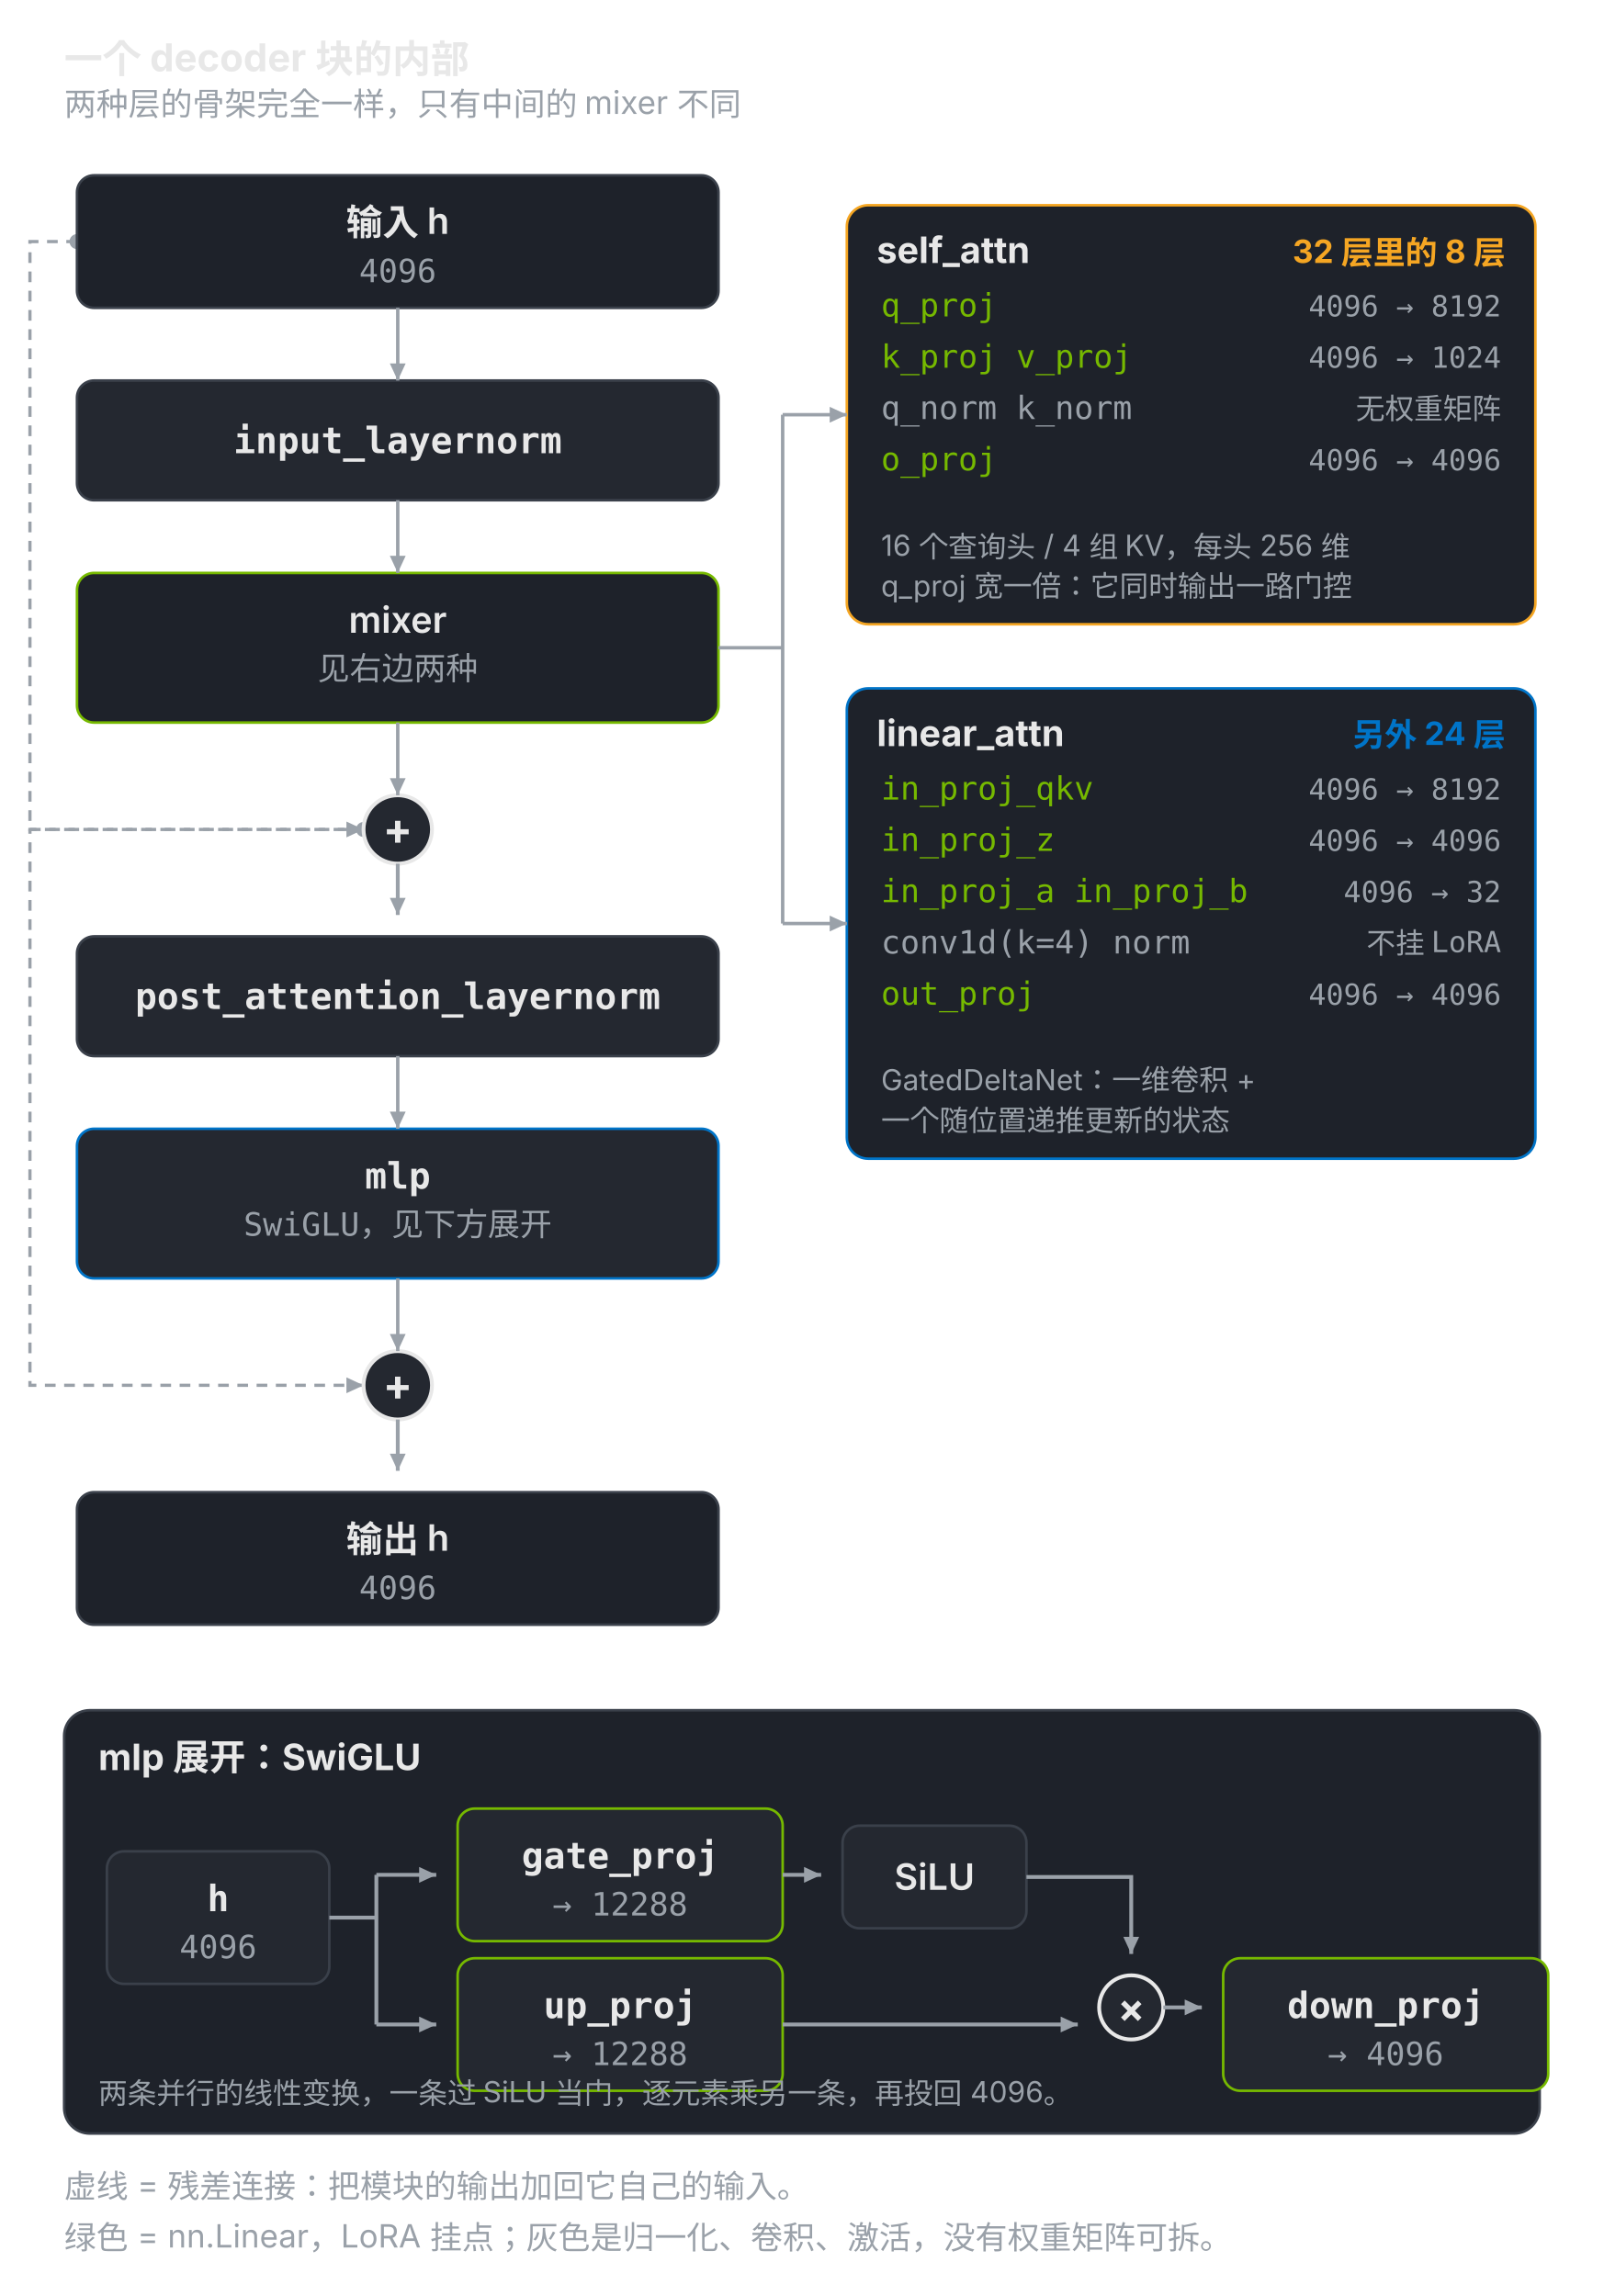
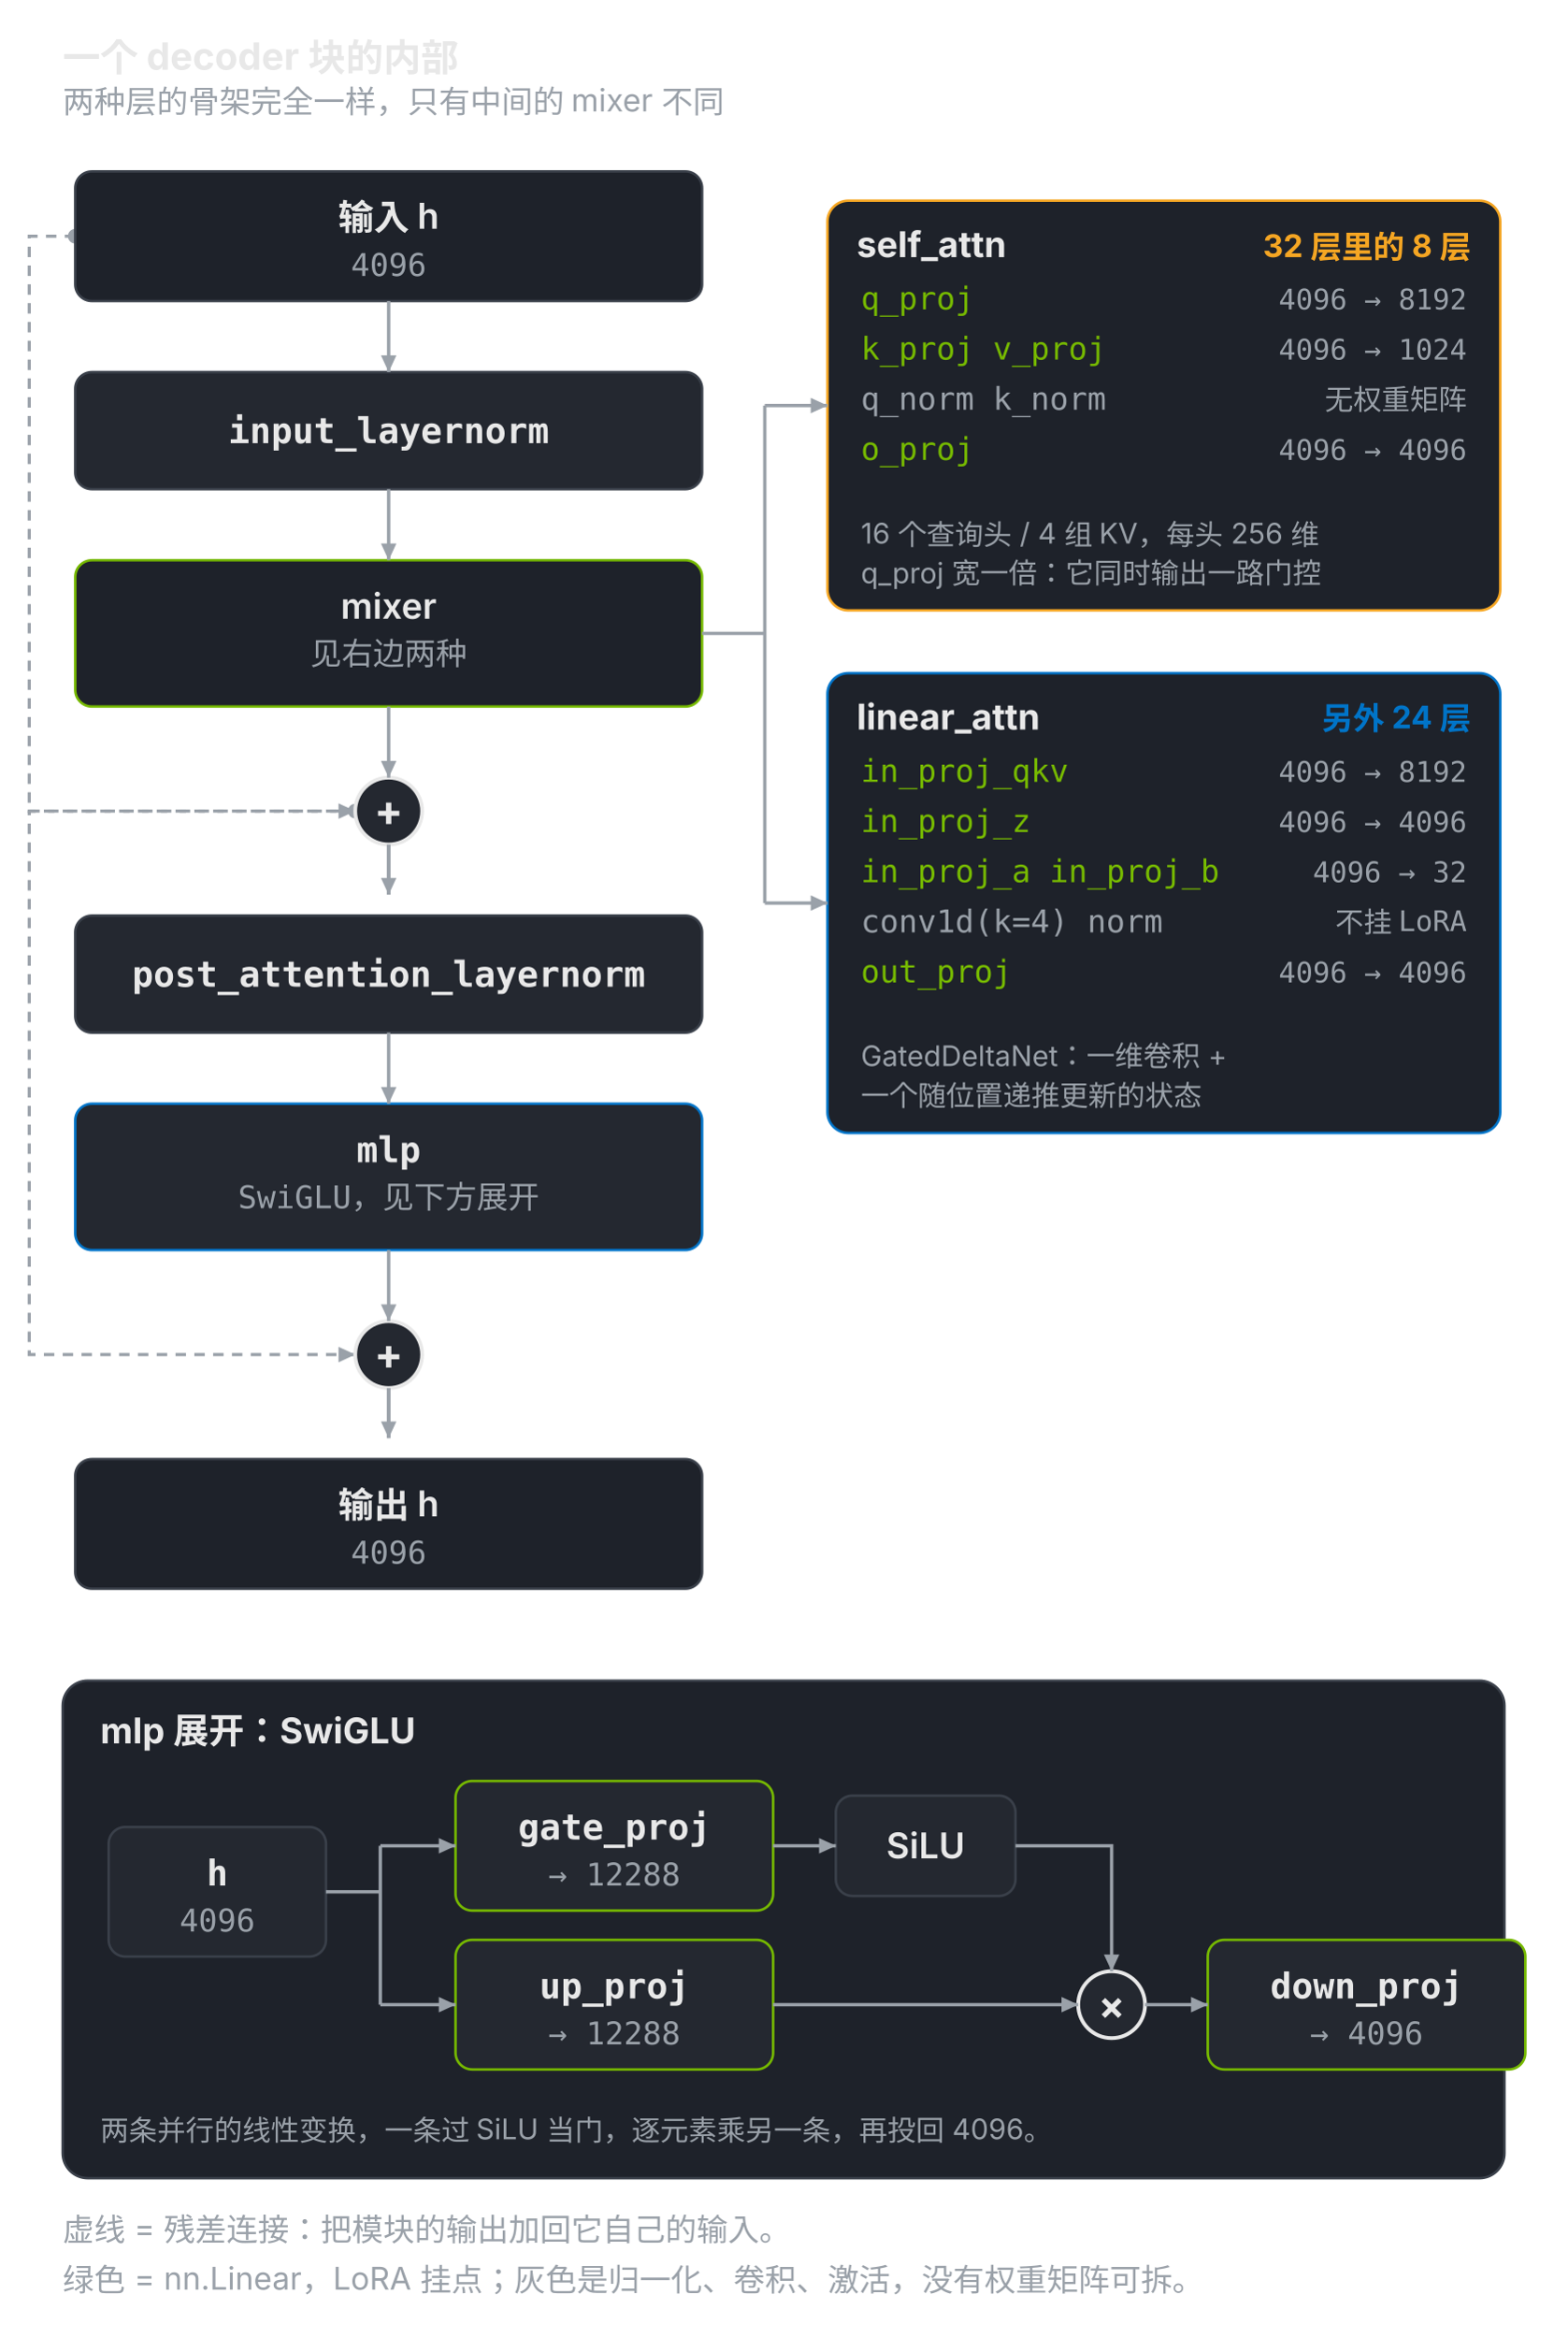
- <svg xmlns="http://www.w3.org/2000/svg" viewBox="0 0 750 1074" width="750" height="1074" role="img" aria-label="一个 decoder 块：输入先归一化再过 mixer，结果加回输入；再归一化过 SwiGLU 前馈网络，再加回一次。8 层用 self_attn，24 层用 linear_attn">
+ <svg xmlns="http://www.w3.org/2000/svg" viewBox="0 0 750 1118" width="750" height="1118" role="img" aria-label="一个 decoder 块：输入先归一化再过 mixer，结果加回输入；再归一化过 SwiGLU 前馈网络，再加回一次。8 层用 self_attn，24 层用 linear_attn">
  <style>.m{font-family:"JetBrains Mono","SF Mono",Menlo,Consolas,monospace}.s{font-family:-apple-system,BlinkMacSystemFont,"Segoe UI","PingFang SC","Noto Sans SC",sans-serif}</style>
  <defs>
    <marker id="qa" markerUnits="userSpaceOnUse" markerWidth="9" markerHeight="9" refX="8" refY="4.5" orient="auto">
      <path d="M0 0.8 8 4.5 0 8.2z" fill="#9AA1A9" />
    </marker>
  </defs>
  <text x="30" y="34" class="s" font-size="18.0" fill="#E8E8E8" text-anchor="start" font-weight="700">一个 decoder 块的内部</text>
  <text x="30" y="54" class="s" font-size="15.0" fill="#9AA1A9" text-anchor="start" font-weight="400">两种层的骨架完全一样，只有中间的 mixer 不同</text>
  <circle cx="36" cy="113.0" r="3.5" fill="#9AA1A9" />
  <path d="M36 113.0H14V388.0H170.0" fill="none" stroke="#9AA1A9" stroke-width="1.5" stroke-dasharray="5 4" marker-end="url(#qa)" />
  <circle cx="170.0" cy="388.0" r="3.5" fill="#9AA1A9" />
  <path d="M170.0 388.0H14V648.0H170.0" fill="none" stroke="#9AA1A9" stroke-width="1.5" stroke-dasharray="5 4" marker-end="url(#qa)" />
  <rect x="36" y="82" width="300" height="62" rx="8" fill="#1E222A" stroke="#3A404A" stroke-width="1.2" />
  <text x="186.0" y="110" class="s" font-size="17.0" fill="#E8E8E8" text-anchor="middle" font-weight="600">输入 h</text>
  <text x="186.0" y="132" class="m" font-size="15.0" fill="#9AA1A9" text-anchor="middle" font-weight="400">4096</text>
  <rect x="36" y="178" width="300" height="56" rx="8" fill="#242830" stroke="#3A404A" stroke-width="1.2" />
  <text x="186.0" y="212.0" class="m" font-size="17.0" fill="#E8E8E8" text-anchor="middle" font-weight="600">input_layernorm</text>
  <path d="M186.0 144V178" stroke="#9AA1A9" stroke-width="1.6" marker-end="url(#qa)" />
  <rect x="36" y="268" width="300" height="70" rx="8" fill="#1E222A" stroke="#76B900" stroke-width="1.2" />
  <text x="186.0" y="296" class="s" font-size="17.0" fill="#E8E8E8" text-anchor="middle" font-weight="600">mixer</text>
  <text x="186.0" y="318" class="m" font-size="15.0" fill="#9AA1A9" text-anchor="middle" font-weight="400">见右边两种</text>
  <path d="M186.0 234V268" stroke="#9AA1A9" stroke-width="1.6" marker-end="url(#qa)" />
  <circle cx="186.0" cy="388.0" r="16" fill="#242830" stroke="#E8E8E8" stroke-width="1.8" />
  <text x="186.0" y="395.0" class="s" font-size="20.4" fill="#E8E8E8" text-anchor="middle" font-weight="700">+</text>
  <path d="M186.0 338V372" stroke="#9AA1A9" stroke-width="1.6" marker-end="url(#qa)" />
  <rect x="36" y="438" width="300" height="56" rx="8" fill="#242830" stroke="#3A404A" stroke-width="1.2" />
  <text x="186.0" y="472.0" class="m" font-size="17.0" fill="#E8E8E8" text-anchor="middle" font-weight="600">post_attention_layernorm</text>
  <path d="M186.0 404V428" stroke="#9AA1A9" stroke-width="1.8" marker-end="url(#qa)" />
  <rect x="36" y="528" width="300" height="70" rx="8" fill="#242830" stroke="#0074C8" stroke-width="1.2" />
  <text x="186.0" y="556" class="m" font-size="17.0" fill="#E8E8E8" text-anchor="middle" font-weight="600">mlp</text>
  <text x="186.0" y="578" class="m" font-size="15.0" fill="#9AA1A9" text-anchor="middle" font-weight="400">SwiGLU，见下方展开</text>
  <path d="M186.0 494V528" stroke="#9AA1A9" stroke-width="1.6" marker-end="url(#qa)" />
  <circle cx="186.0" cy="648.0" r="16" fill="#242830" stroke="#E8E8E8" stroke-width="1.8" />
  <text x="186.0" y="655.0" class="s" font-size="20.4" fill="#E8E8E8" text-anchor="middle" font-weight="700">+</text>
  <path d="M186.0 598V632" stroke="#9AA1A9" stroke-width="1.6" marker-end="url(#qa)" />
  <rect x="36" y="698" width="300" height="62" rx="8" fill="#1E222A" stroke="#3A404A" stroke-width="1.2" />
  <text x="186.0" y="726" class="s" font-size="17.0" fill="#E8E8E8" text-anchor="middle" font-weight="600">输出 h</text>
  <text x="186.0" y="748" class="m" font-size="15.0" fill="#9AA1A9" text-anchor="middle" font-weight="400">4096</text>
  <path d="M186.0 664V688" stroke="#9AA1A9" stroke-width="1.8" marker-end="url(#qa)" />
  <rect x="396" y="96" width="322" height="196" rx="10" fill="#1E222A" stroke="#F5A623" stroke-width="1.2" />
  <text x="410" y="123" class="s" font-size="17.0" fill="#E8E8E8" text-anchor="start" font-weight="700">self_attn</text>
  <text x="704" y="123" class="s" font-size="15.0" fill="#F5A623" text-anchor="end" font-weight="700">32 层里的 8 层</text>
  <text x="412" y="148" class="m" font-size="15.0" fill="#76B900" text-anchor="start" font-weight="400">q_proj</text>
  <text x="702" y="148" class="m" font-size="13.6" fill="#9AA1A9" text-anchor="end" font-weight="400">4096 → 8192</text>
  <text x="412" y="172" class="m" font-size="15.0" fill="#76B900" text-anchor="start" font-weight="400">k_proj   v_proj</text>
  <text x="702" y="172" class="m" font-size="13.6" fill="#9AA1A9" text-anchor="end" font-weight="400">4096 → 1024</text>
  <text x="412" y="196" class="m" font-size="15.0" fill="#9AA1A9" text-anchor="start" font-weight="400">q_norm  k_norm</text>
  <text x="702" y="196" class="m" font-size="13.6" fill="#9AA1A9" text-anchor="end" font-weight="400">无权重矩阵</text>
  <text x="412" y="220" class="m" font-size="15.0" fill="#76B900" text-anchor="start" font-weight="400">o_proj</text>
  <text x="702" y="220" class="m" font-size="13.6" fill="#9AA1A9" text-anchor="end" font-weight="400">4096 → 4096</text>
  <text x="412" y="260" class="s" font-size="13.6" fill="#9AA1A9" text-anchor="start" font-weight="400">16 个查询头 / 4 组 KV，每头 256 维</text>
  <text x="412" y="279" class="s" font-size="13.6" fill="#9AA1A9" text-anchor="start" font-weight="400">q_proj 宽一倍：它同时输出一路门控</text>
  <rect x="396" y="322" width="322" height="220" rx="10" fill="#1E222A" stroke="#0074C8" stroke-width="1.2" />
  <text x="410" y="349" class="s" font-size="17.0" fill="#E8E8E8" text-anchor="start" font-weight="700">linear_attn</text>
  <text x="704" y="349" class="s" font-size="15.0" fill="#0074C8" text-anchor="end" font-weight="700">另外 24 层</text>
  <text x="412" y="374" class="m" font-size="15.0" fill="#76B900" text-anchor="start" font-weight="400">in_proj_qkv</text>
  <text x="702" y="374" class="m" font-size="13.6" fill="#9AA1A9" text-anchor="end" font-weight="400">4096 → 8192</text>
  <text x="412" y="398" class="m" font-size="15.0" fill="#76B900" text-anchor="start" font-weight="400">in_proj_z</text>
  <text x="702" y="398" class="m" font-size="13.6" fill="#9AA1A9" text-anchor="end" font-weight="400">4096 → 4096</text>
  <text x="412" y="422" class="m" font-size="15.0" fill="#76B900" text-anchor="start" font-weight="400">in_proj_a   in_proj_b</text>
  <text x="702" y="422" class="m" font-size="13.6" fill="#9AA1A9" text-anchor="end" font-weight="400">4096 → 32</text>
  <text x="412" y="446" class="m" font-size="15.0" fill="#9AA1A9" text-anchor="start" font-weight="400">conv1d(k=4)  norm</text>
  <text x="702" y="446" class="m" font-size="13.6" fill="#9AA1A9" text-anchor="end" font-weight="400">不挂 LoRA</text>
  <text x="412" y="470" class="m" font-size="15.0" fill="#76B900" text-anchor="start" font-weight="400">out_proj</text>
  <text x="702" y="470" class="m" font-size="13.6" fill="#9AA1A9" text-anchor="end" font-weight="400">4096 → 4096</text>
  <text x="412" y="510" class="s" font-size="13.6" fill="#9AA1A9" text-anchor="start" font-weight="400">GatedDeltaNet：一维卷积 +</text>
  <text x="412" y="529" class="s" font-size="13.6" fill="#9AA1A9" text-anchor="start" font-weight="400">一个随位置递推更新的状态</text>
  <path d="M336 303.0H366.0" stroke="#9AA1A9" stroke-width="1.6" />
  <path d="M366.0 194.0V432.0" stroke="#9AA1A9" stroke-width="1.6" />
  <path d="M366.0 194.0H396" stroke="#9AA1A9" stroke-width="1.6" marker-end="url(#qa)" />
  <path d="M366.0 432.0H396" stroke="#9AA1A9" stroke-width="1.6" marker-end="url(#qa)" />
-   <rect x="30" y="800" width="690" height="198" rx="12" fill="#1E222A" stroke="#3A404A" stroke-width="1.2" />
-   <text x="46" y="828" class="s" font-size="17.0" fill="#E8E8E8" text-anchor="start" font-weight="700">mlp 展开：SwiGLU</text>
-   <rect x="50" y="866" width="104" height="62" rx="8" fill="#242830" stroke="#3A404A" stroke-width="1.2" />
-   <text x="102.0" y="894" class="m" font-size="17.0" fill="#E8E8E8" text-anchor="middle" font-weight="600">h</text>
-   <text x="102.0" y="916" class="m" font-size="15.0" fill="#9AA1A9" text-anchor="middle" font-weight="400">4096</text>
-   <rect x="214" y="846" width="152" height="62" rx="8" fill="#242830" stroke="#76B900" stroke-width="1.2" />
-   <text x="290.0" y="874" class="m" font-size="17.0" fill="#E8E8E8" text-anchor="middle" font-weight="600">gate_proj</text>
-   <text x="290.0" y="896" class="m" font-size="15.0" fill="#9AA1A9" text-anchor="middle" font-weight="400">→ 12288</text>
-   <rect x="214" y="916" width="152" height="62" rx="8" fill="#242830" stroke="#76B900" stroke-width="1.2" />
-   <text x="290.0" y="944" class="m" font-size="17.0" fill="#E8E8E8" text-anchor="middle" font-weight="600">up_proj</text>
-   <text x="290.0" y="966" class="m" font-size="15.0" fill="#9AA1A9" text-anchor="middle" font-weight="400">→ 12288</text>
-   <rect x="394" y="854" width="86" height="48" rx="8" fill="#242830" stroke="#3A404A" stroke-width="1.2" />
-   <text x="437.0" y="884.0" class="s" font-size="17.0" fill="#E8E8E8" text-anchor="middle" font-weight="600">SiLU</text>
-   <circle cx="529.0" cy="939.0" r="15" fill="#242830" stroke="#E8E8E8" stroke-width="1.8" />
-   <text x="529.0" y="946.0" class="s" font-size="18.7" fill="#E8E8E8" text-anchor="middle" font-weight="700">×</text>
-   <rect x="572" y="916" width="152" height="62" rx="8" fill="#242830" stroke="#76B900" stroke-width="1.2" />
-   <text x="648.0" y="944" class="m" font-size="17.0" fill="#E8E8E8" text-anchor="middle" font-weight="600">down_proj</text>
-   <text x="648.0" y="966" class="m" font-size="15.0" fill="#9AA1A9" text-anchor="middle" font-weight="400">→ 4096</text>
-   <path d="M154 897.0H176" stroke="#9AA1A9" stroke-width="1.8" />
-   <path d="M176 877.0V947.0" stroke="#9AA1A9" stroke-width="1.8" />
-   <path d="M176 877.0H204" stroke="#9AA1A9" stroke-width="1.8" marker-end="url(#qa)" />
-   <path d="M176 947.0H204" stroke="#9AA1A9" stroke-width="1.8" marker-end="url(#qa)" />
-   <path d="M366 877.0H384" stroke="#9AA1A9" stroke-width="1.8" marker-end="url(#qa)" />
-   <path d="M480 878.0H529.0V914" fill="none" stroke="#9AA1A9" stroke-width="1.8" marker-end="url(#qa)" />
-   <path d="M366 947.0H504" stroke="#9AA1A9" stroke-width="1.8" marker-end="url(#qa)" />
-   <path d="M544 939.0H562" stroke="#9AA1A9" stroke-width="1.8" marker-end="url(#qa)" />
-   <text x="46" y="984" class="s" font-size="13.6" fill="#9AA1A9" text-anchor="start" font-weight="400">两条并行的线性变换，一条过 SiLU 当门，逐元素乘另一条，再投回 4096。</text>
-   <text x="30" y="1028" class="s" font-size="15.0" fill="#9AA1A9" text-anchor="start" font-weight="400">虚线 = 残差连接：把模块的输出加回它自己的输入。</text>
-   <text x="30" y="1052" class="s" font-size="15.0" fill="#9AA1A9" text-anchor="start" font-weight="400">绿色 = nn.Linear，LoRA 挂点；灰色是归一化、卷积、激活，没有权重矩阵可拆。</text>
+   <rect x="30" y="804" width="690" height="238" rx="12" fill="#1E222A" stroke="#3A404A" stroke-width="1.2" />
+   <text x="48" y="834" class="s" font-size="17.0" fill="#E8E8E8" text-anchor="start" font-weight="700">mlp 展开：SwiGLU</text>
+   <rect x="52" y="874" width="104" height="62" rx="8" fill="#242830" stroke="#3A404A" stroke-width="1.2" />
+   <text x="104.0" y="902" class="m" font-size="17.0" fill="#E8E8E8" text-anchor="middle" font-weight="600">h</text>
+   <text x="104.0" y="924" class="m" font-size="15.0" fill="#9AA1A9" text-anchor="middle" font-weight="400">4096</text>
+   <rect x="218" y="852" width="152" height="62" rx="8" fill="#242830" stroke="#76B900" stroke-width="1.2" />
+   <text x="294.0" y="880" class="m" font-size="17.0" fill="#E8E8E8" text-anchor="middle" font-weight="600">gate_proj</text>
+   <text x="294.0" y="902" class="m" font-size="15.0" fill="#9AA1A9" text-anchor="middle" font-weight="400">→ 12288</text>
+   <rect x="218" y="928" width="152" height="62" rx="8" fill="#242830" stroke="#76B900" stroke-width="1.2" />
+   <text x="294.0" y="956" class="m" font-size="17.0" fill="#E8E8E8" text-anchor="middle" font-weight="600">up_proj</text>
+   <text x="294.0" y="978" class="m" font-size="15.0" fill="#9AA1A9" text-anchor="middle" font-weight="400">→ 12288</text>
+   <rect x="400" y="859" width="86" height="48" rx="8" fill="#242830" stroke="#3A404A" stroke-width="1.2" />
+   <text x="443.0" y="889.0" class="s" font-size="17.0" fill="#E8E8E8" text-anchor="middle" font-weight="600">SiLU</text>
+   <circle cx="532.0" cy="959.0" r="16" fill="#242830" stroke="#E8E8E8" stroke-width="1.8" />
+   <text x="532.0" y="966.0" class="s" font-size="18.7" fill="#E8E8E8" text-anchor="middle" font-weight="700">×</text>
+   <rect x="578" y="928" width="152" height="62" rx="8" fill="#242830" stroke="#76B900" stroke-width="1.2" />
+   <text x="654.0" y="956" class="m" font-size="17.0" fill="#E8E8E8" text-anchor="middle" font-weight="600">down_proj</text>
+   <text x="654.0" y="978" class="m" font-size="15.0" fill="#9AA1A9" text-anchor="middle" font-weight="400">→ 4096</text>
+   <path d="M156 905.0H182" stroke="#9AA1A9" stroke-width="1.6" />
+   <path d="M182 883.0V959.0" stroke="#9AA1A9" stroke-width="1.6" />
+   <path d="M182 883.0H218" stroke="#9AA1A9" stroke-width="1.6" marker-end="url(#qa)" />
+   <path d="M182 959.0H218" stroke="#9AA1A9" stroke-width="1.6" marker-end="url(#qa)" />
+   <path d="M370 883.0H400" stroke="#9AA1A9" stroke-width="1.6" marker-end="url(#qa)" />
+   <path d="M486 883.0H532.0V943.0" fill="none" stroke="#9AA1A9" stroke-width="1.6" marker-end="url(#qa)" />
+   <path d="M370 959.0H516" stroke="#9AA1A9" stroke-width="1.6" marker-end="url(#qa)" />
+   <path d="M548 959.0H578" stroke="#9AA1A9" stroke-width="1.6" marker-end="url(#qa)" />
+   <text x="48" y="1024" class="s" font-size="13.6" fill="#9AA1A9" text-anchor="start" font-weight="400">两条并行的线性变换，一条过 SiLU 当门，逐元素乘另一条，再投回 4096。</text>
+   <text x="30" y="1072" class="s" font-size="15.0" fill="#9AA1A9" text-anchor="start" font-weight="400">虚线 = 残差连接：把模块的输出加回它自己的输入。</text>
+   <text x="30" y="1096" class="s" font-size="15.0" fill="#9AA1A9" text-anchor="start" font-weight="400">绿色 = nn.Linear，LoRA 挂点；灰色是归一化、卷积、激活，没有权重矩阵可拆。</text>
</svg>
